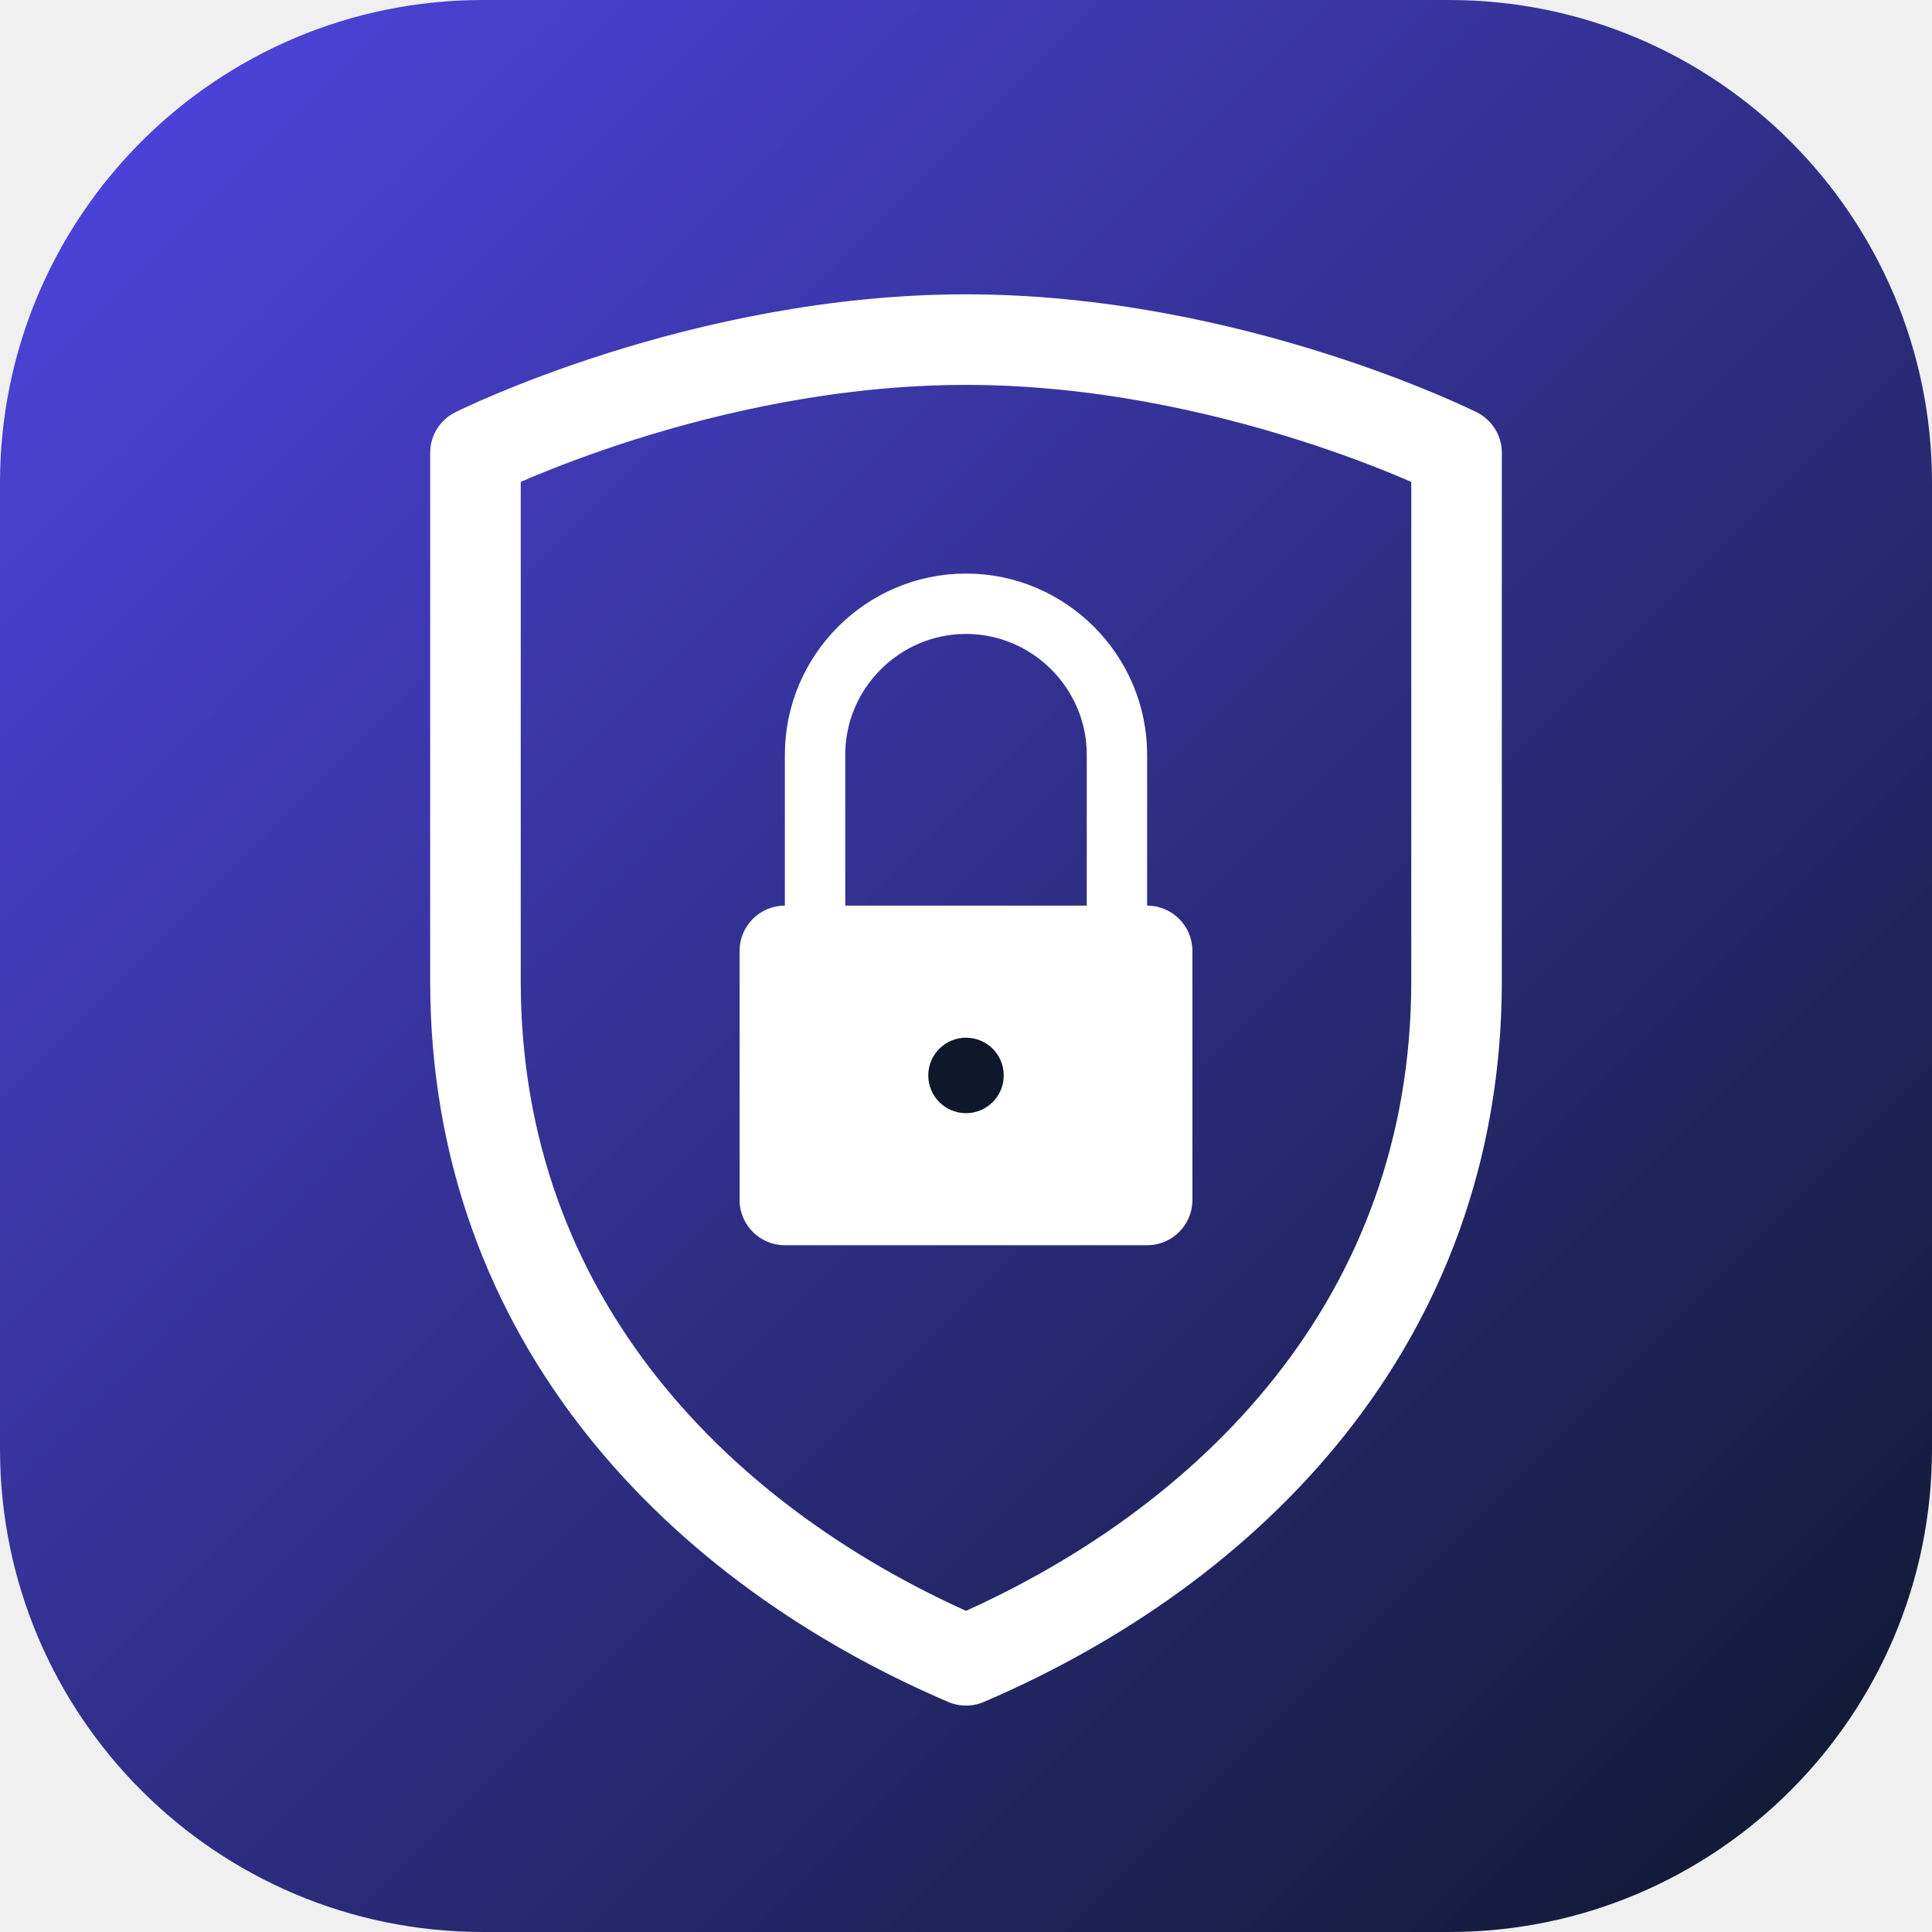
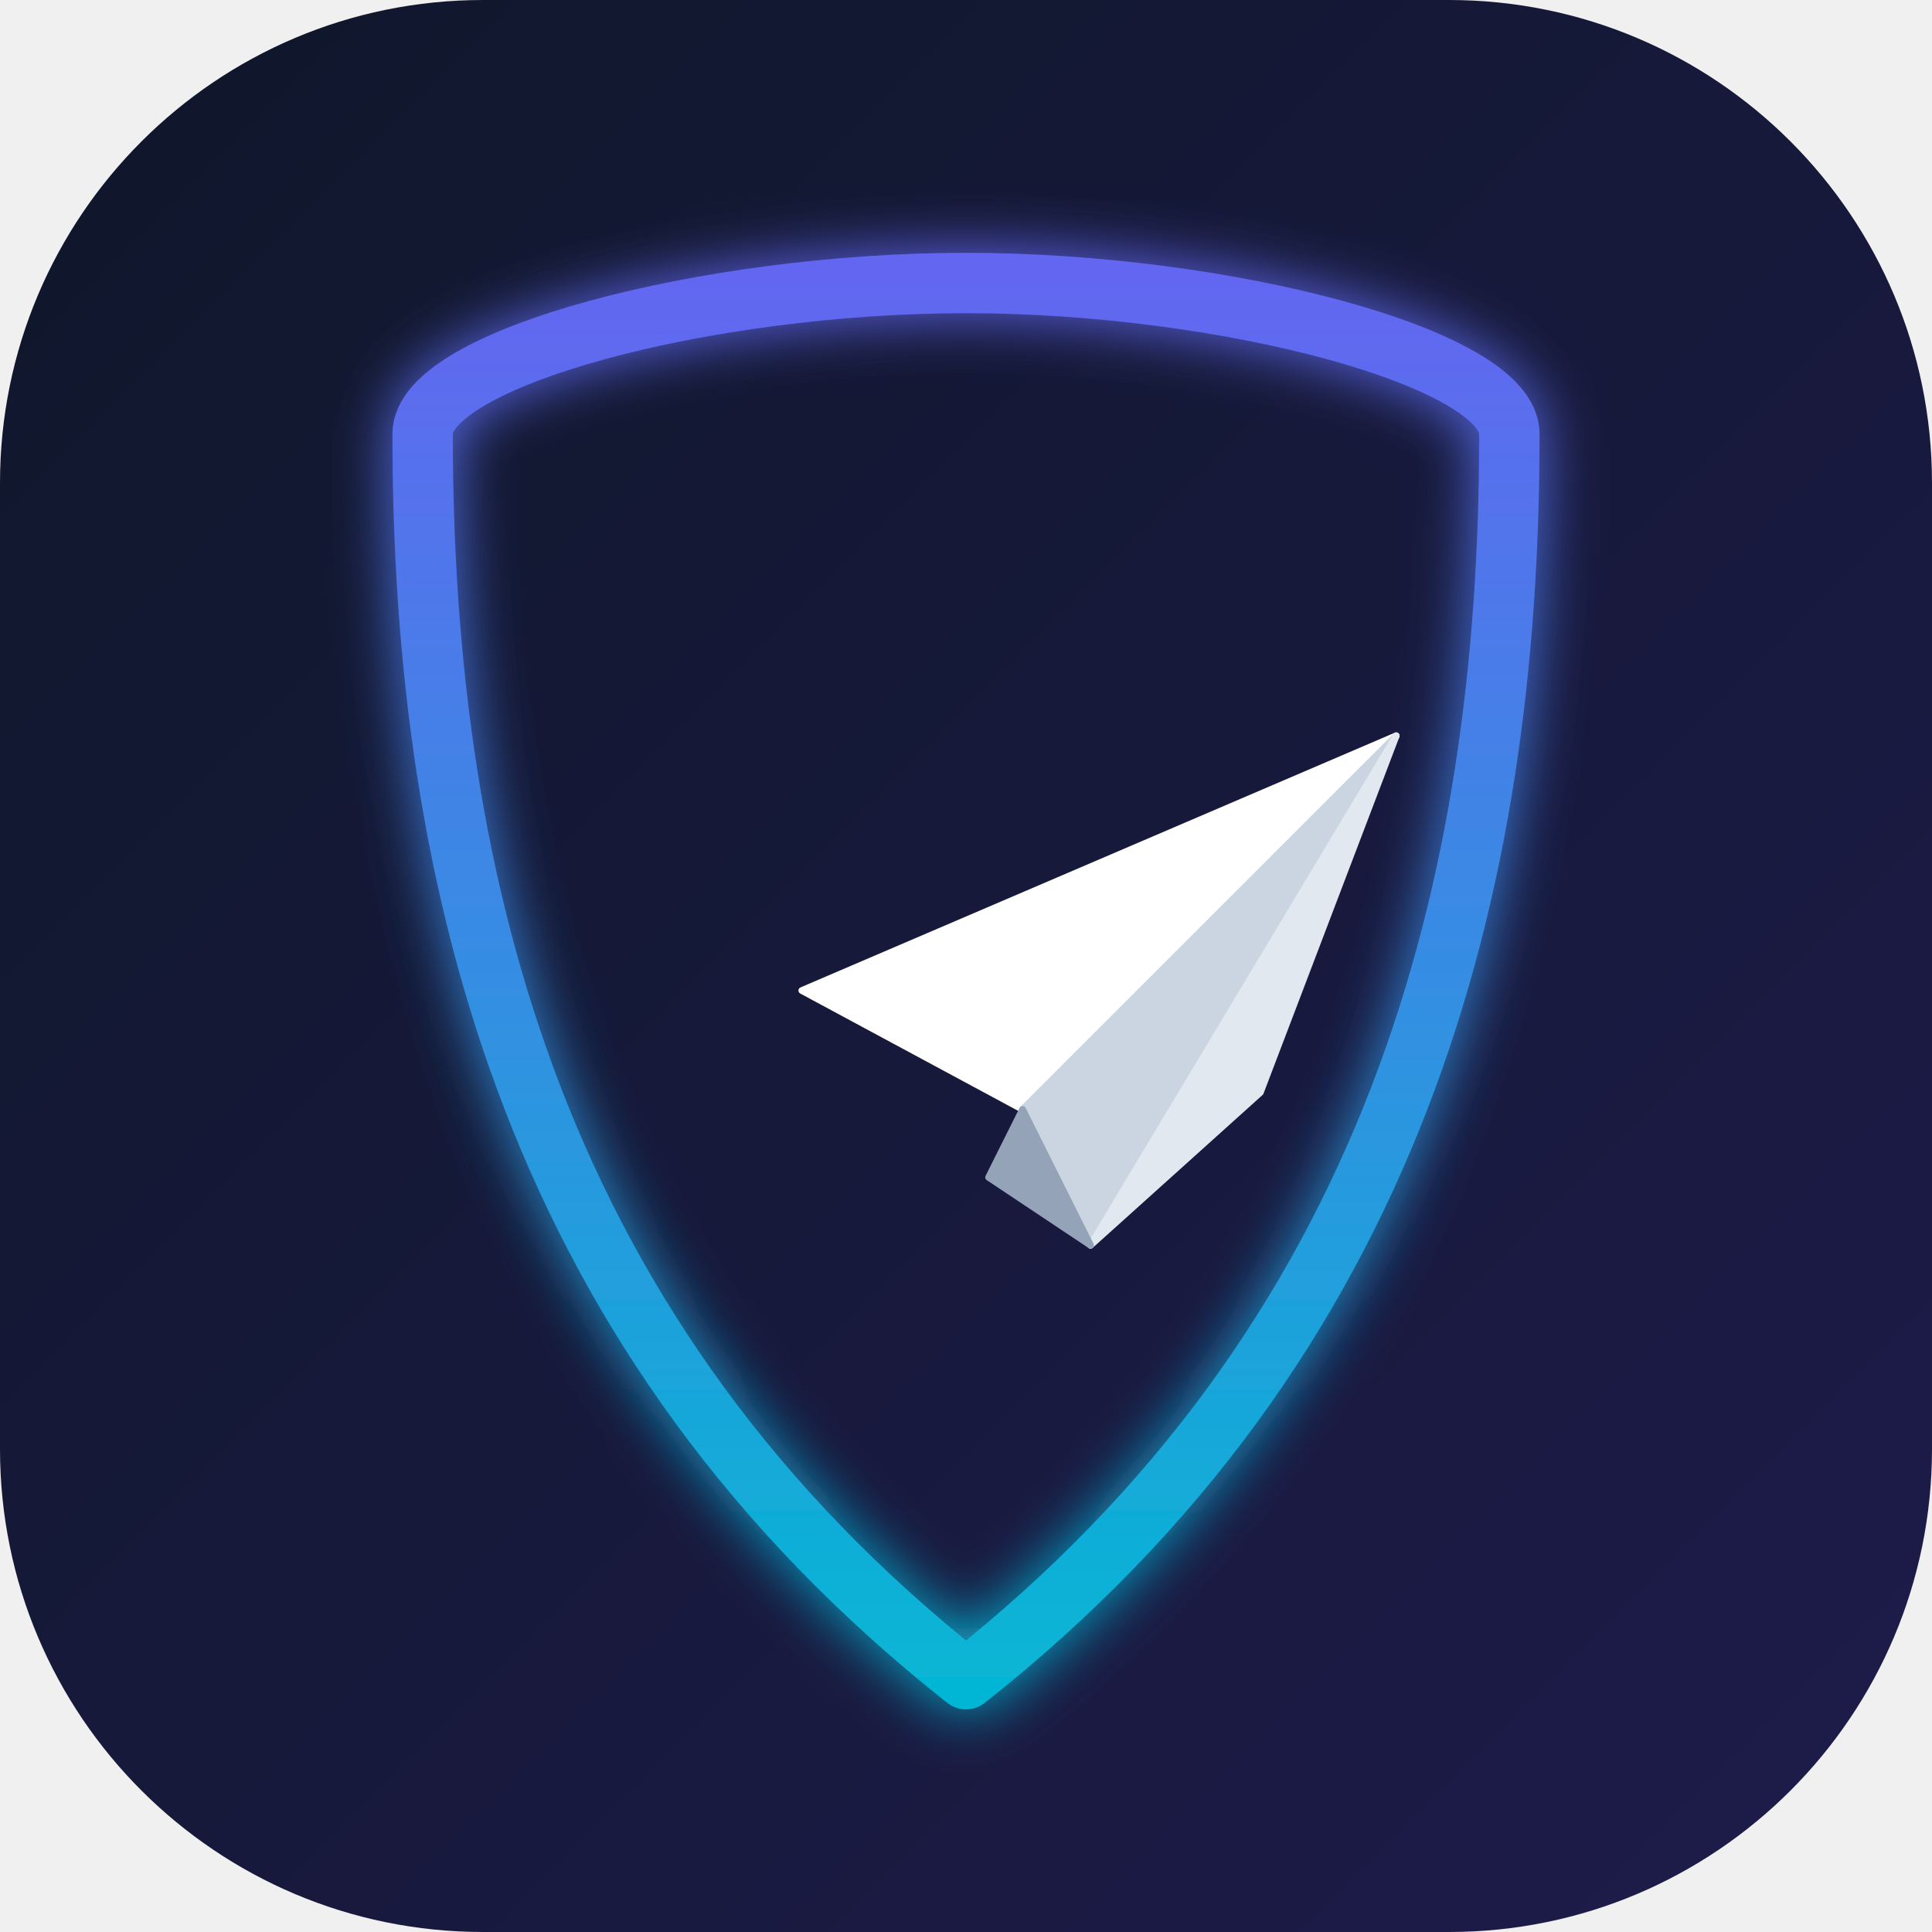
<svg xmlns="http://www.w3.org/2000/svg" viewBox="0 0 512 512" width="100%" height="100%">
  <defs>
-     <linearGradient id="bg-grad" x1="0%" y1="0%" x2="100%" y2="100%">
-       <stop offset="0%" stop-color="#4f46e5" />
-       <stop offset="100%" stop-color="#0f172a" />
+     <linearGradient id="bgGrad" x1="0%" y1="0%" x2="100%" y2="100%">
+       <stop offset="0%" stop-color="#0f172a" />
+       <stop offset="100%" stop-color="#1e1b4b" />
    </linearGradient>
+     <linearGradient id="shieldGrad" x1="0%" y1="0%" x2="0%" y2="100%">
+       <stop offset="0%" stop-color="#6366f1" />
+       <stop offset="100%" stop-color="#06b6d4" />
+     </linearGradient>
+     <filter id="glow" x="-20%" y="-20%" width="140%" height="140%">
+       <feGaussianBlur stdDeviation="8" result="blur" />
+       <feComposite in="SourceGraphic" in2="blur" operator="over" />
+     </filter>
  </defs>
-   <rect width="512" height="512" rx="128" fill="url(#bg-grad)" />
-   <path d="M256 90c70 0 130 30 130 30v140c0 90-60 150-130 180-70-30-130-90-130-180V120s60-30 130-30z" fill="none" stroke="#ffffff" stroke-width="24" stroke-linejoin="round" />
-   <rect x="196" y="240" width="120" height="90" rx="12" fill="#ffffff" />
-   <path d="M216 240v-40c0-22 18-40 40-40s40 18 40 40v40" fill="none" stroke="#ffffff" stroke-width="16" stroke-linecap="round" />
-   <circle cx="256" cy="285" r="10" fill="#0f172a" />
+   <rect width="512" height="512" rx="128" fill="url(#bgGrad)" />
+   <path d="M256 75            C325 75, 400 95, 400 115            C400 235, 370 355, 256 445            C142 355, 112 235, 112 115            C112 95, 187 75, 256 75 Z" fill="none" stroke="url(#shieldGrad)" stroke-width="16" stroke-linejoin="round" filter="url(#glow)" />
+   <g transform="translate(145, 150) scale(0.45)">
+     <path d="M500 100 L150 250 L280 320 Z" fill="#ffffff" stroke="#ffffff" stroke-width="4" stroke-linejoin="round" />
+     <path d="M500 100 L280 320 L320 400 Z" fill="#cbd5e1" stroke="#cbd5e1" stroke-width="4" stroke-linejoin="round" />
+     <path d="M500 100 L320 400 L420 310 Z" fill="#e2e8f0" stroke="#e2e8f0" stroke-width="4" stroke-linejoin="round" />
+     <path d="M280 320 L320 400 L260 360 Z" fill="#94a3b8" stroke="#94a3b8" stroke-width="4" stroke-linejoin="round" />
+   </g>
</svg>
